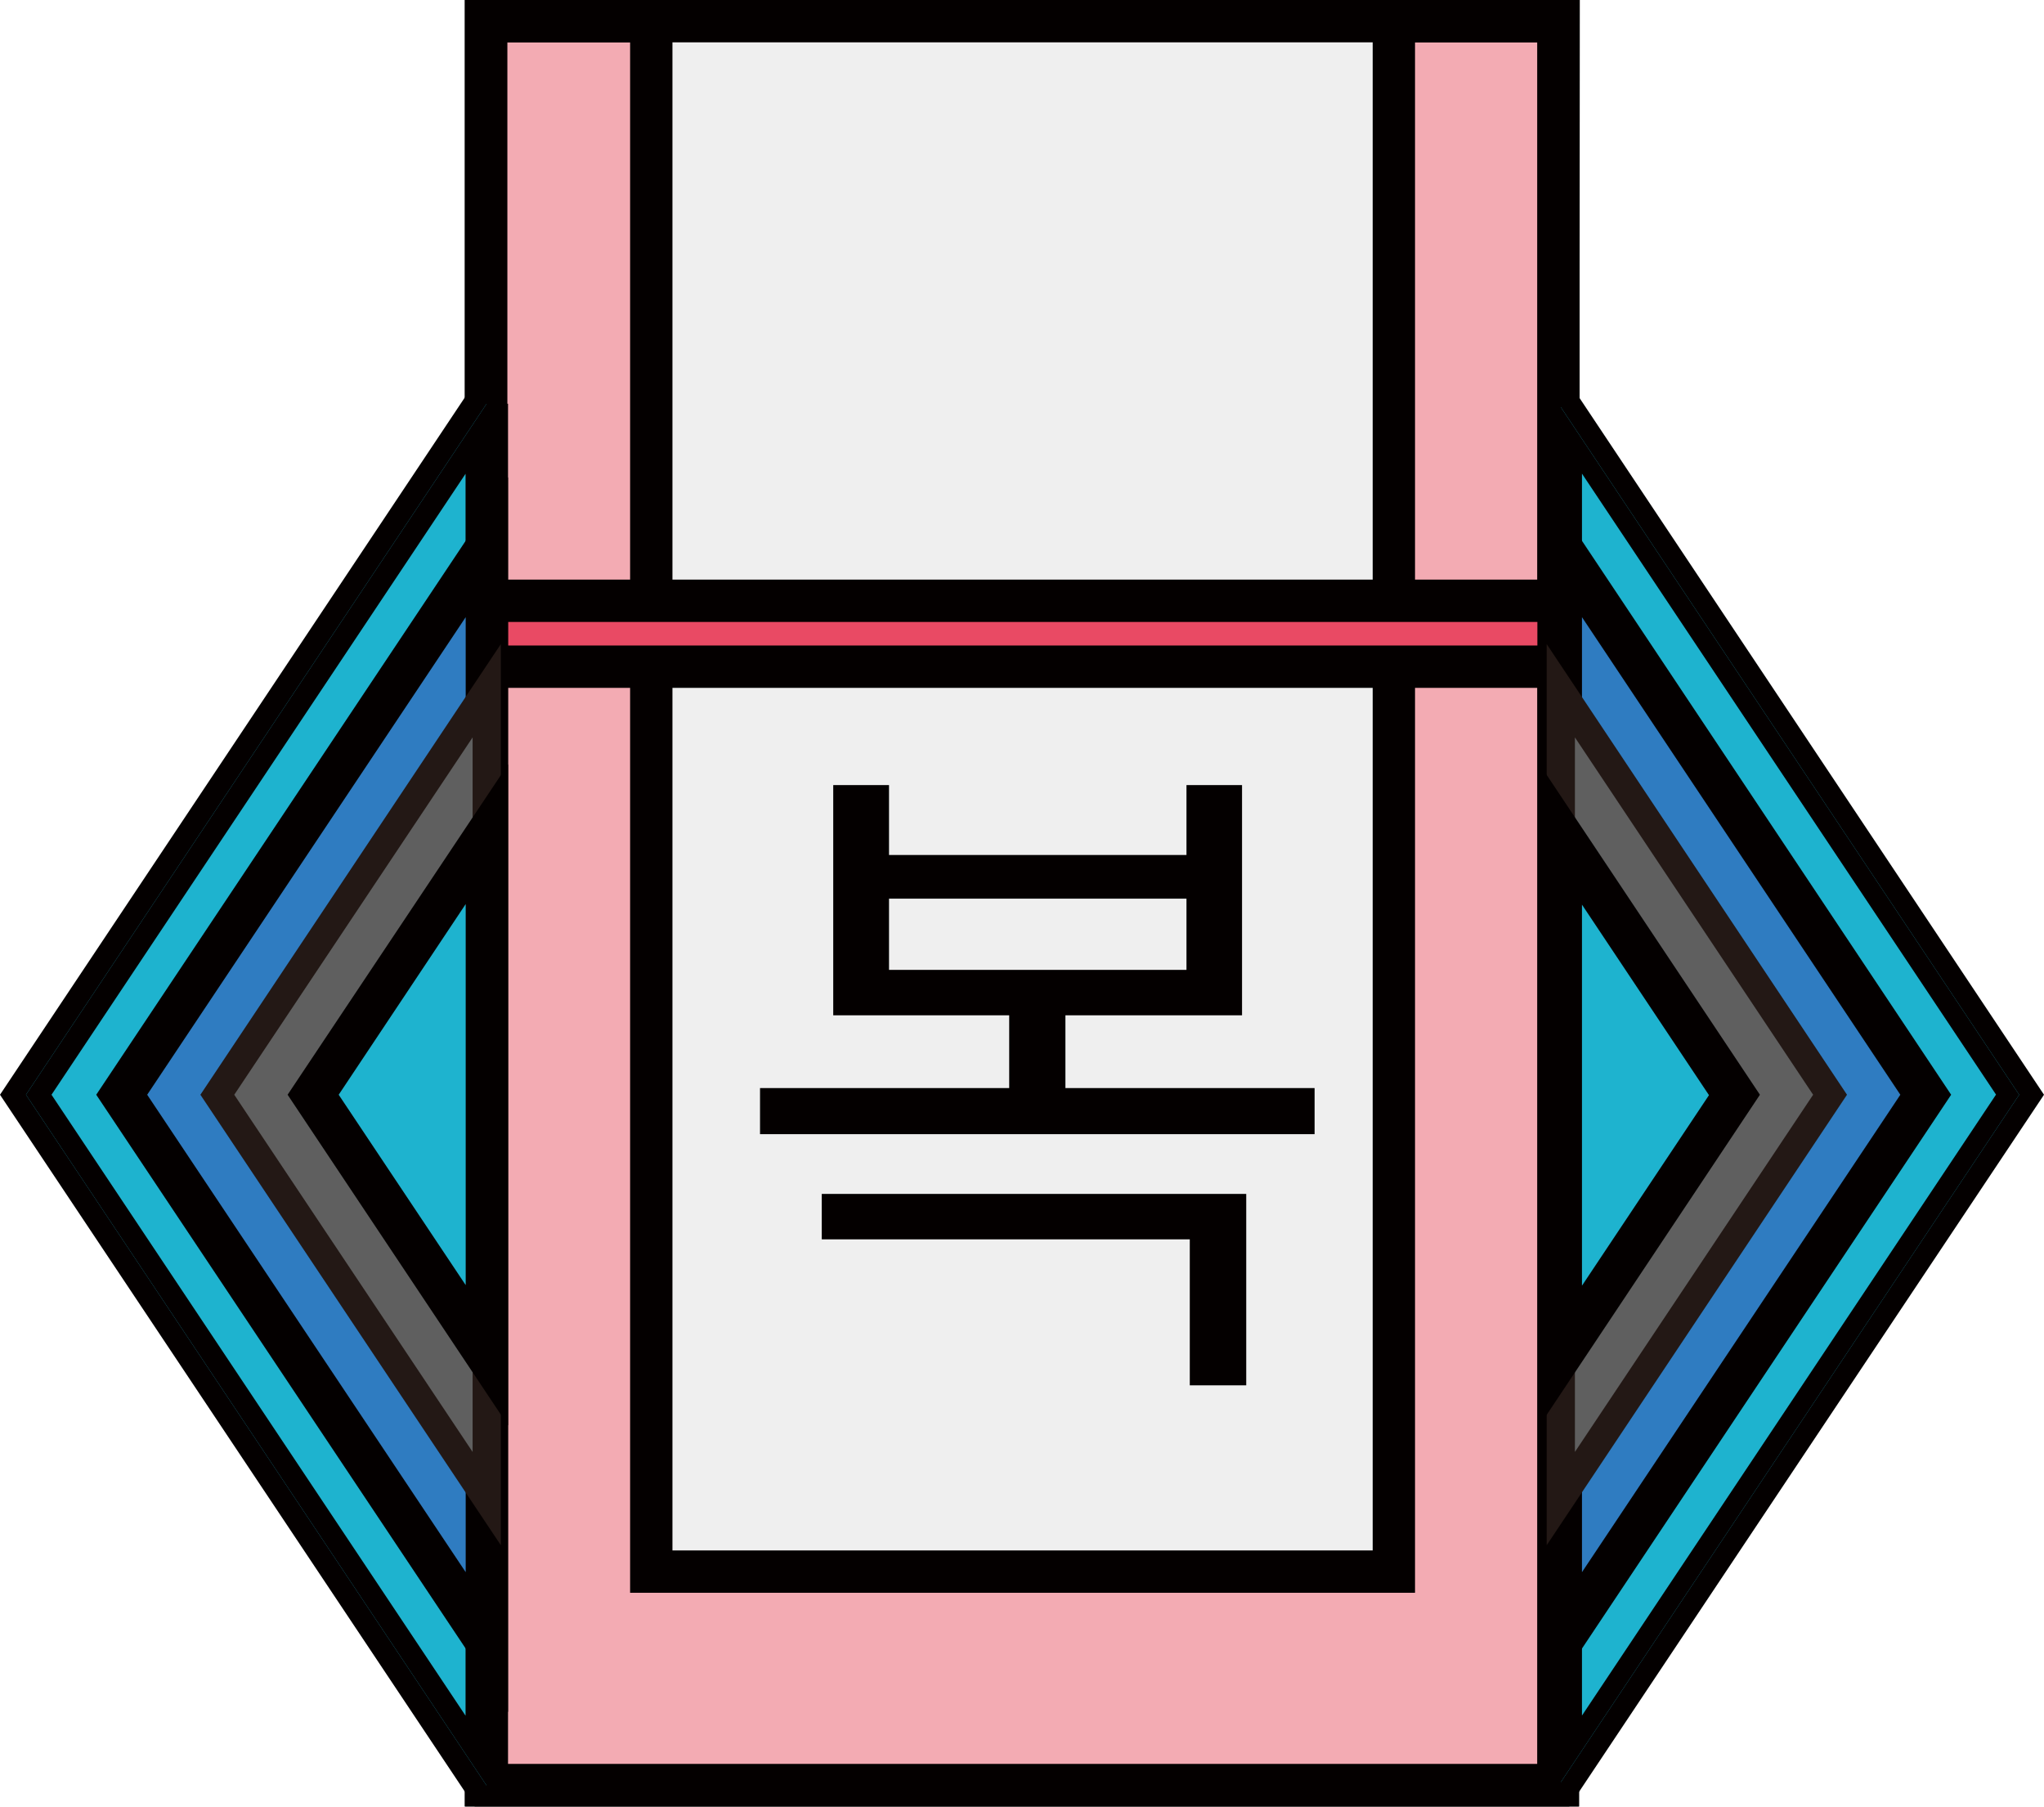
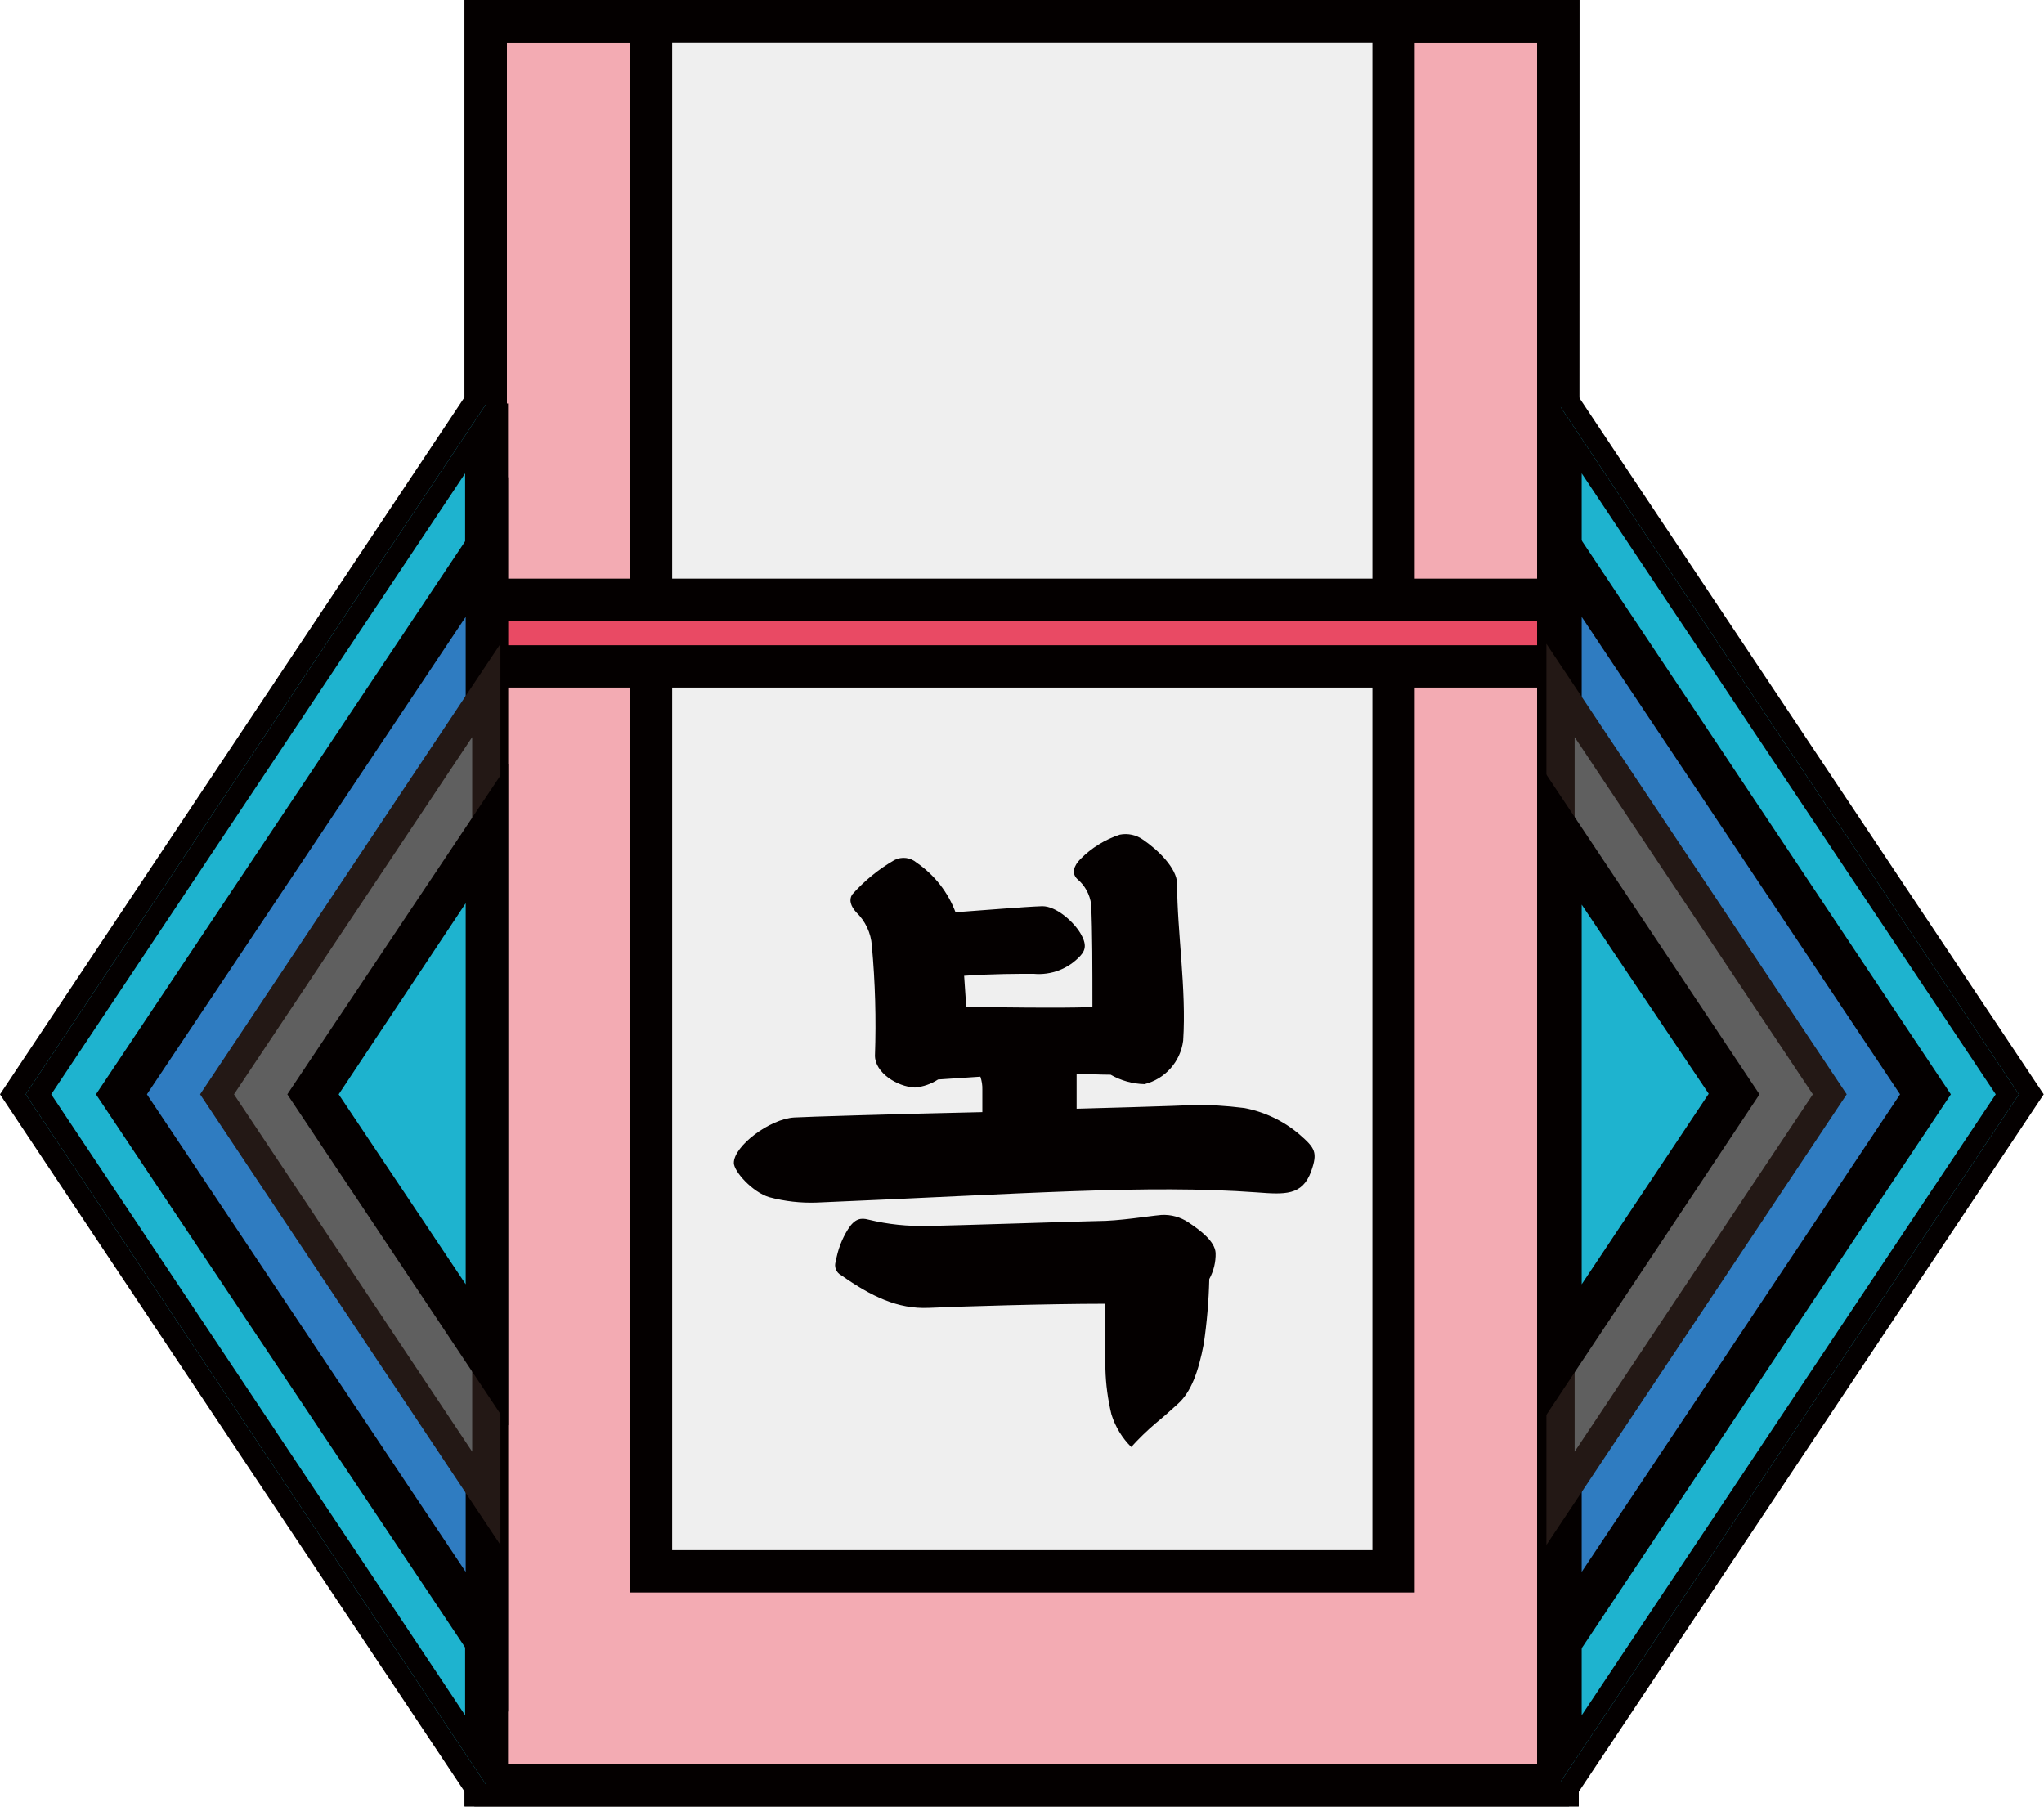
- <svg xmlns="http://www.w3.org/2000/svg" id="레이어_1" data-name="레이어 1" viewBox="0 0 144.84 128.02">
+ <svg xmlns="http://www.w3.org/2000/svg" id="레이어_1" data-name="레이어 1" viewBox="0 0 144.84 128">
  <defs>
-     <style>.cls-1{fill:none;}.cls-2{fill:#1eb3cf;}.cls-3,.cls-7{fill:#040000;}.cls-4{fill:#f3abb3;}.cls-5{fill:#efefef;}.cls-6{fill:#e94a64;}.cls-7{font-size:48.11px;font-family:BMEULJIRO-KSCpc-EUC-H, BM EULJIRO;}.cls-8{clip-path:url(#clip-path);}.cls-9{fill:#2f7cc1;}.cls-10{fill:#5f5f5f;}.cls-11{fill:#231815;}</style>
+     <style>.cls-1{fill:none;}.cls-2{fill:#1eb3cf;}.cls-3{fill:#040000;}.cls-4{fill:#f3abb3;}.cls-5{fill:#efefef;}.cls-6{fill:#e94a64;}.cls-7{clip-path:url(#clip-path);}.cls-8{fill:#2f7cc1;}.cls-9{fill:#5f5f5f;}.cls-10{fill:#231815;}</style>
    <clipPath id="clip-path">
-       <polygon class="cls-1" points="110.44 28.61 34.48 28.61 1.84 77.57 34.48 126.52 110.44 126.52 143.08 77.57 110.44 28.61" />
+       <polygon class="cls-1" points="110.42 28.59 34.47 28.59 1.82 77.54 34.47 126.5 110.42 126.5 143.06 77.54 110.42 28.59" />
    </clipPath>
  </defs>
-   <polygon class="cls-2" points="110.39 28.61 34.44 28.61 1.8 77.57 34.44 126.52 110.39 126.52 143.04 77.57 110.39 28.61" />
-   <path class="cls-3" d="M111.2,128H33.64L0,77.57,33.64,27.11H111.2l33.64,50.46Zm-75.95-3h74.34l31.64-47.45L109.59,30.11H35.25L3.61,77.57Z" />
-   <rect class="cls-4" x="34.44" y="1.52" width="75.95" height="125" />
-   <path class="cls-3" d="M111.89,128H32.94V0h79Zm-75.95-3h73V3H35.94Z" />
-   <path class="cls-3" d="M111.89,128H32.94V0h79Zm-75.95-3h73V3H35.94Z" />
-   <rect class="cls-5" x="46.15" y="1.52" width="52.62" height="109.84" />
-   <path class="cls-3" d="M100.27,112.86H44.65V0h55.62Zm-52.62-3H97.27V3H47.65Z" />
-   <rect class="cls-6" x="34.44" y="42.57" width="75.95" height="4.68" />
-   <path class="cls-3" d="M111.89,48.74H32.94V41.07h79Zm-75.95-3h73V44.07H35.94Z" />
-   <text class="cls-7" transform="translate(51.45 94.41)">복</text>
-   <g class="cls-8">
-     <polygon class="cls-2" points="1.84 77.57 34.48 126.52 34.48 28.61 1.84 77.57" />
-     <path class="cls-3" d="M36,131.48,0,77.57,36,23.66ZM3.65,77.57l29.34,44v-88Z" />
-     <polygon class="cls-9" points="34.48 38.78 34.48 116.36 8.62 77.57 34.48 38.78" />
-     <path class="cls-3" d="M36,121.31,6.82,77.57,36,33.82ZM10.43,77.57,33,111.4V43.73Z" />
-     <polygon class="cls-10" points="34.48 48.95 34.48 106.19 15.4 77.57 34.48 48.95" />
-     <path class="cls-11" d="M35.49,109.49,14.2,77.57,35.49,45.64ZM16.6,77.57l16.89,25.31V52.25Z" />
-     <polygon class="cls-2" points="34.48 59.11 34.48 96.02 22.18 77.57 34.48 59.11" />
-     <path class="cls-3" d="M36,101,20.38,77.57,36,54.16ZM24,77.57l9,13.49v-27Z" />
-     <polygon class="cls-2" points="143.24 77.57 110.6 28.61 110.6 126.52 143.24 77.57" />
-     <path class="cls-3" d="M109.1,131.48V23.66L145,77.57Zm3-97.92v88l29.34-44Z" />
-     <polygon class="cls-9" points="110.6 116.36 110.6 38.78 136.46 77.57 110.6 116.36" />
-     <path class="cls-3" d="M109.1,121.31V33.82l29.16,43.75Zm3-77.58V111.4l22.56-33.83Z" />
-     <polygon class="cls-10" points="110.6 106.19 110.6 48.95 129.68 77.57 110.6 106.19" />
-     <path class="cls-11" d="M109.6,109.49V45.64l21.28,31.93Zm2-57.24v50.63l16.88-25.31Z" />
-     <polygon class="cls-2" points="110.6 96.02 110.6 59.11 122.9 77.57 110.6 96.02" />
-     <path class="cls-3" d="M109.1,101V54.16l15.61,23.41Zm3-36.9v27l9-13.5Z" />
+   <polygon class="cls-2" points="110.37 28.59 34.42 28.59 1.78 77.54 34.42 126.5 110.37 126.5 143.01 77.54 110.37 28.59" />
+   <path class="cls-3" d="M111.18,128H33.62L0,77.54,33.62,27.09h77.56l33.64,50.45Zm-76-3h74.34l31.64-47.46L109.57,30.09H35.23L3.59,77.54Z" />
+   <rect class="cls-4" x="34.42" y="1.5" width="75.95" height="125" />
+   <path class="cls-3" d="M111.87,128H32.92V0h79Zm-75.95-3h73V3H35.92Z" />
+   <path class="cls-3" d="M111.87,128H32.92V0h79Zm-75.95-3h73V3H35.92Z" />
+   <rect class="cls-5" x="46.13" y="1.5" width="52.62" height="109.84" />
+   <path class="cls-3" d="M100.25,112.84H44.63V0h55.62Zm-52.62-3H97.25V3H47.63Z" />
+   <rect class="cls-6" x="34.42" y="42.54" width="75.95" height="4.68" />
+   <path class="cls-3" d="M111.87,48.72H32.92V41h79Zm-75.95-3h73V44H35.92Z" />
+   <path class="cls-3" d="M92.91,83c-.63,1.73-1.88,1.64-3.85,1.49-7.8-.57-16.41.1-31.18.72a11.41,11.41,0,0,1-3.37-.38C53.31,84.47,52,83,52,82.4c0-1.2,2.55-3.12,4.28-3.22.82-.05,7-.24,13.33-.38V77.21a2.58,2.58,0,0,0-.14-.92l-3,.2a3.6,3.6,0,0,1-1.64.57C63.56,77,62,76,62,74.8A61.73,61.73,0,0,0,61.78,67a3.63,3.63,0,0,0-1.11-2.36c-.38-.43-.53-.86-.29-1.25a12.08,12.08,0,0,1,3-2.45,1.43,1.43,0,0,1,1.58.19,7.44,7.44,0,0,1,2.75,3.51c2-.14,4.76-.38,6.15-.43,1,0,2.22,1.11,2.7,1.92s.34,1.21,0,1.59A4,4,0,0,1,73.23,69c-1,0-2.94,0-4.91.14l.15,2.22c2.88,0,6,.09,8.94,0,0-2.7,0-5.39-.09-7.27a2.81,2.81,0,0,0-1-1.82c-.39-.39-.24-.92.24-1.4a7,7,0,0,1,2.79-1.73A2.13,2.13,0,0,1,81,59.5c1,.68,2.41,2,2.41,3.13,0,3.37.67,7.46.43,11.11a3.66,3.66,0,0,1-2.74,3.08,5.07,5.07,0,0,1-2.4-.67c-.73,0-1.54-.05-2.41-.05v.34c0,.53,0,1.3,0,2.12,5.63-.15,9.76-.29,7.89-.29a31,31,0,0,1,4,.24,8.46,8.46,0,0,1,3.9,1.87C93.19,81.35,93.39,81.64,92.91,83Zm-7.22,7.65a37.6,37.6,0,0,1-.39,4.57c-.38,2-.91,3.42-1.82,4.24-.58.53-1.11,1-1.59,1.39a18.7,18.7,0,0,0-1.73,1.68,5.63,5.63,0,0,1-1.4-2.3A15.32,15.32,0,0,1,78.33,97c0-1.11,0-2.89,0-4.62-4.09,0-10.3.19-12.51.29s-4.09-.82-6.21-2.31a.8.8,0,0,1-.38-1,6.18,6.18,0,0,1,.86-2.26c.49-.77.92-.82,1.45-.68a15.75,15.75,0,0,0,4.23.44c1.4,0,11.36-.34,12-.34,1.54,0,3.51-.34,4.52-.43a3.12,3.12,0,0,1,1.93.53c.86.57,1.87,1.34,1.92,2.16A3.65,3.65,0,0,1,85.69,90.63Z" />
+   <g class="cls-7">
+     <polygon class="cls-2" points="1.82 77.54 34.47 126.5 34.47 28.59 1.82 77.54" />
+     <path class="cls-3" d="M36,131.45,0,77.54,36,23.63ZM3.63,77.54l29.33,44v-88Z" />
+     <polygon class="cls-8" points="34.47 38.76 34.47 116.33 8.6 77.54 34.47 38.76" />
+     <path class="cls-3" d="M36,121.29,6.8,77.54,36,33.8ZM10.41,77.54,33,111.38V43.71Z" />
+     <polygon class="cls-9" points="34.47 48.92 34.47 106.17 15.38 77.54 34.47 48.92" />
+     <path class="cls-10" d="M35.46,109.47,14.18,77.54,35.46,45.62ZM16.58,77.54l16.88,25.32V52.23Z" />
+     <polygon class="cls-2" points="34.47 59.09 34.47 96 22.16 77.54 34.47 59.09" />
+     <path class="cls-3" d="M36,101,20.36,77.54,36,54.14ZM24,77.54,33,91V64Z" />
+     <polygon class="cls-2" points="143.22 77.54 110.58 28.59 110.58 126.5 143.22 77.54" />
+     <path class="cls-3" d="M109.08,131.45V23.63L145,77.54Zm3-97.91v88l29.34-44Z" />
+     <polygon class="cls-8" points="110.58 116.33 110.58 38.76 136.44 77.55 110.58 116.33" />
+     <path class="cls-3" d="M109.08,121.29V33.8l29.16,43.74Zm3-77.58v67.67l22.56-33.84Z" />
+     <polygon class="cls-9" points="110.58 106.17 110.58 48.92 129.66 77.55 110.58 106.17" />
+     <path class="cls-10" d="M109.58,109.47V45.62l21.28,31.92Zm2-57.24v50.63l16.88-25.32Z" />
+     <polygon class="cls-2" points="110.58 96 110.58 59.09 122.88 77.55 110.58 96" />
+     <path class="cls-3" d="M109.08,101V54.14l15.6,23.4Zm3-36.9V91l9-13.5Z" />
  </g>
</svg>
